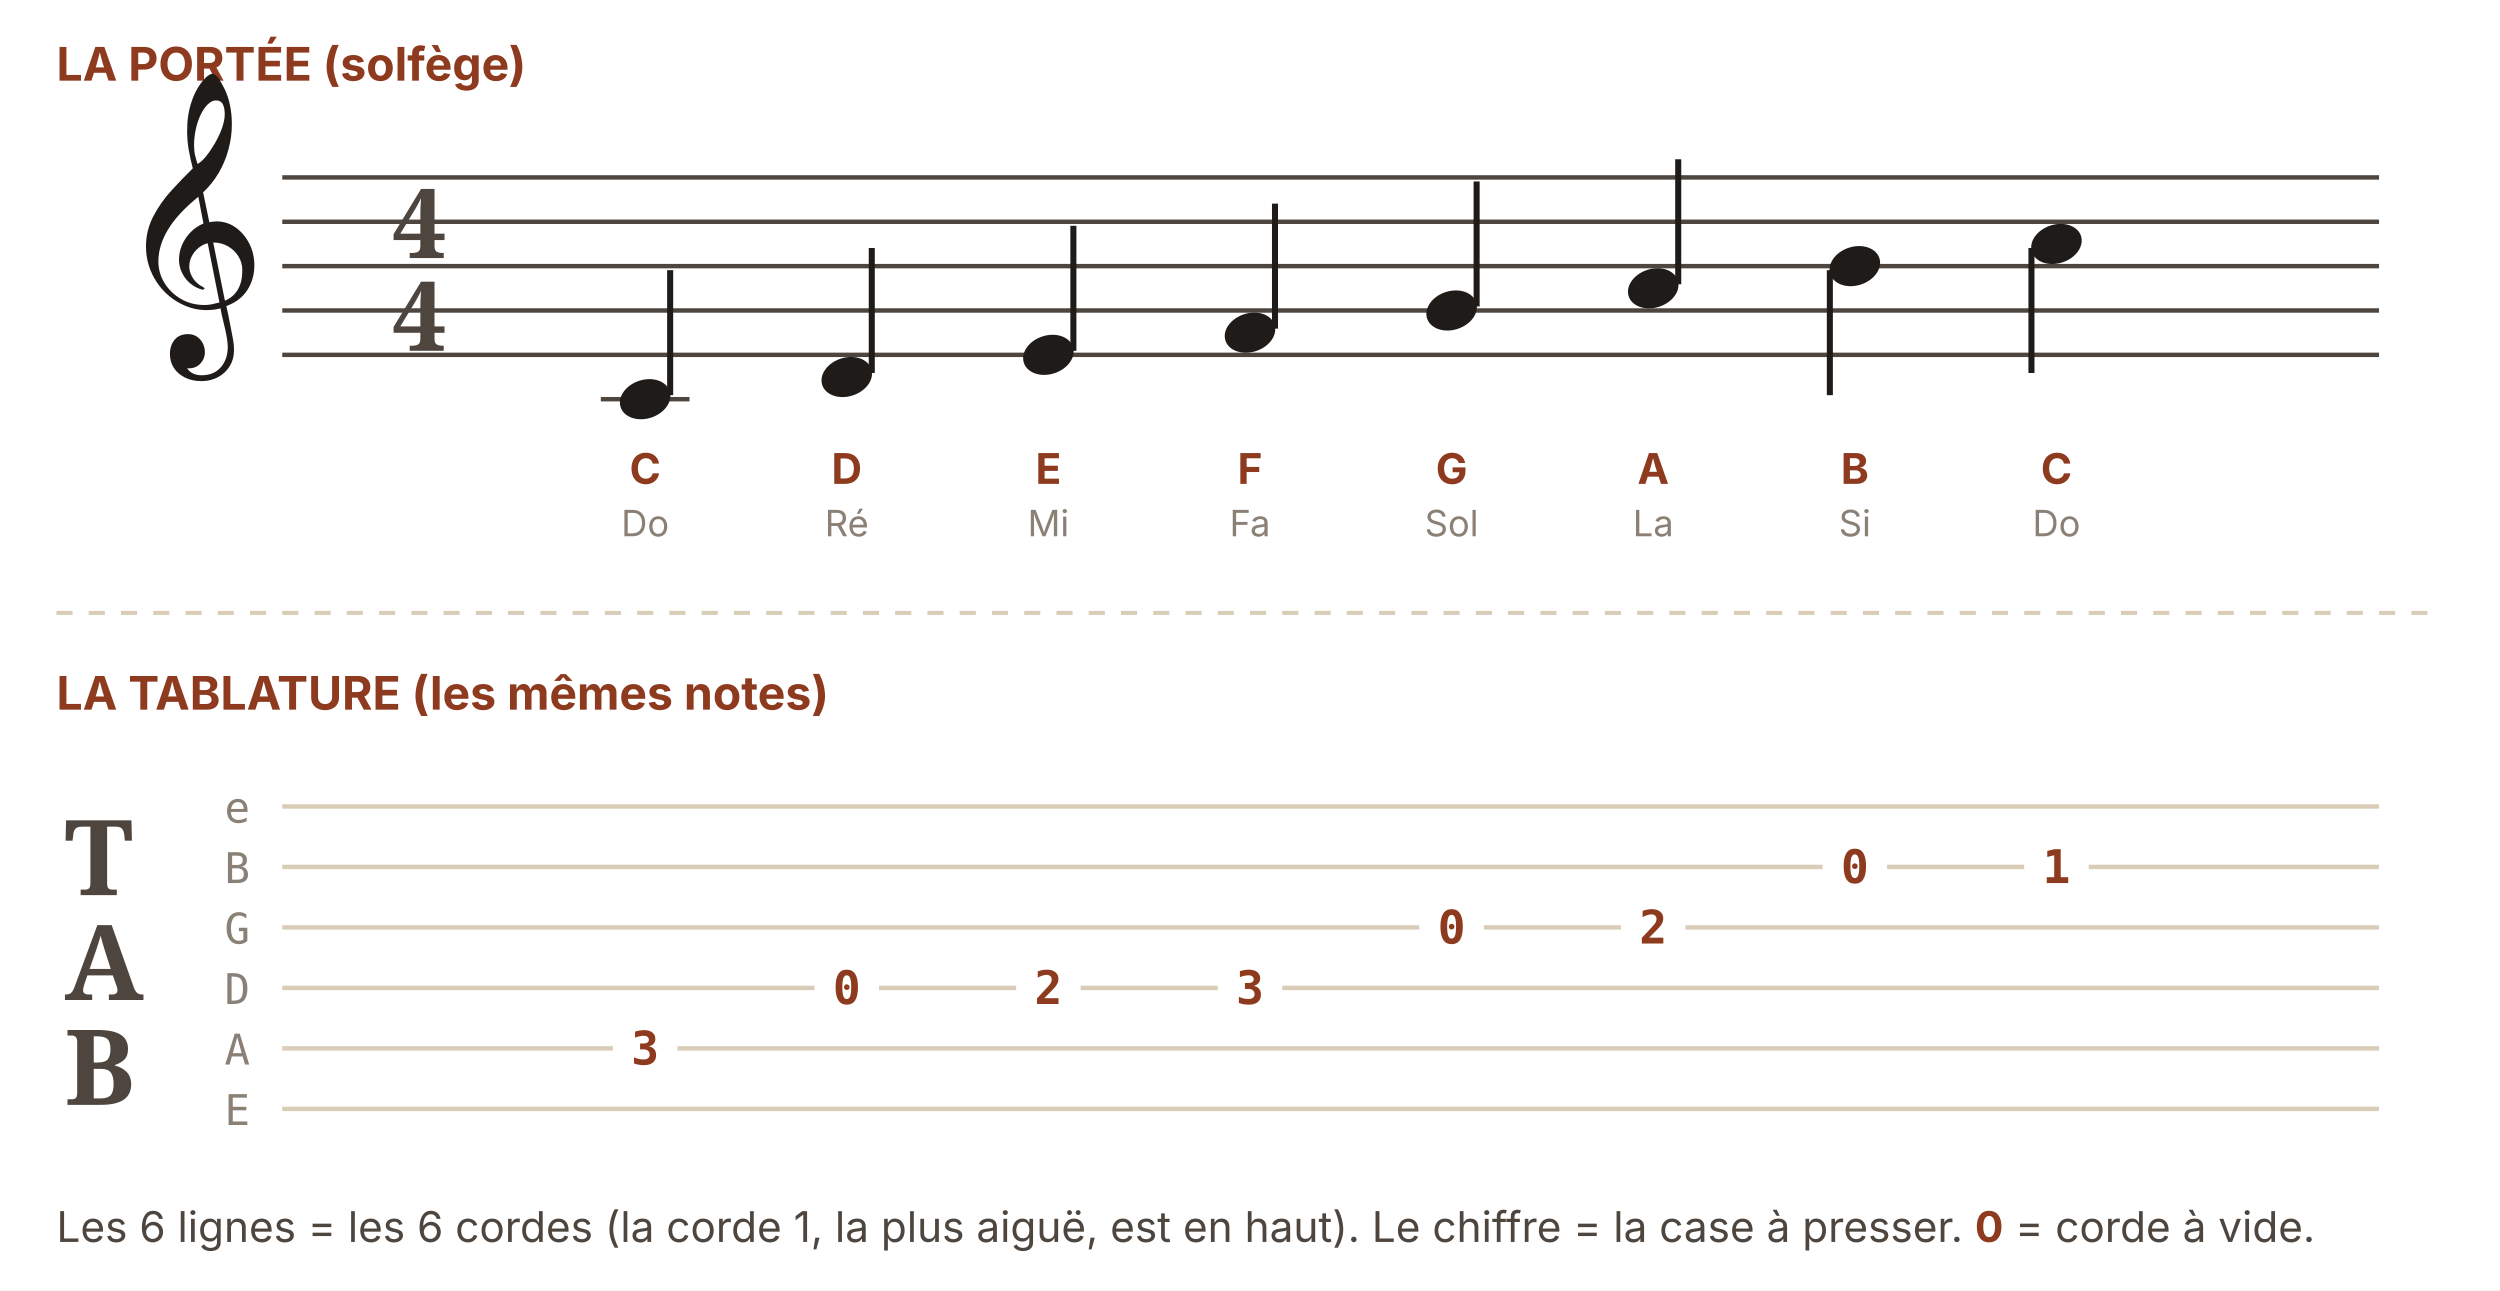
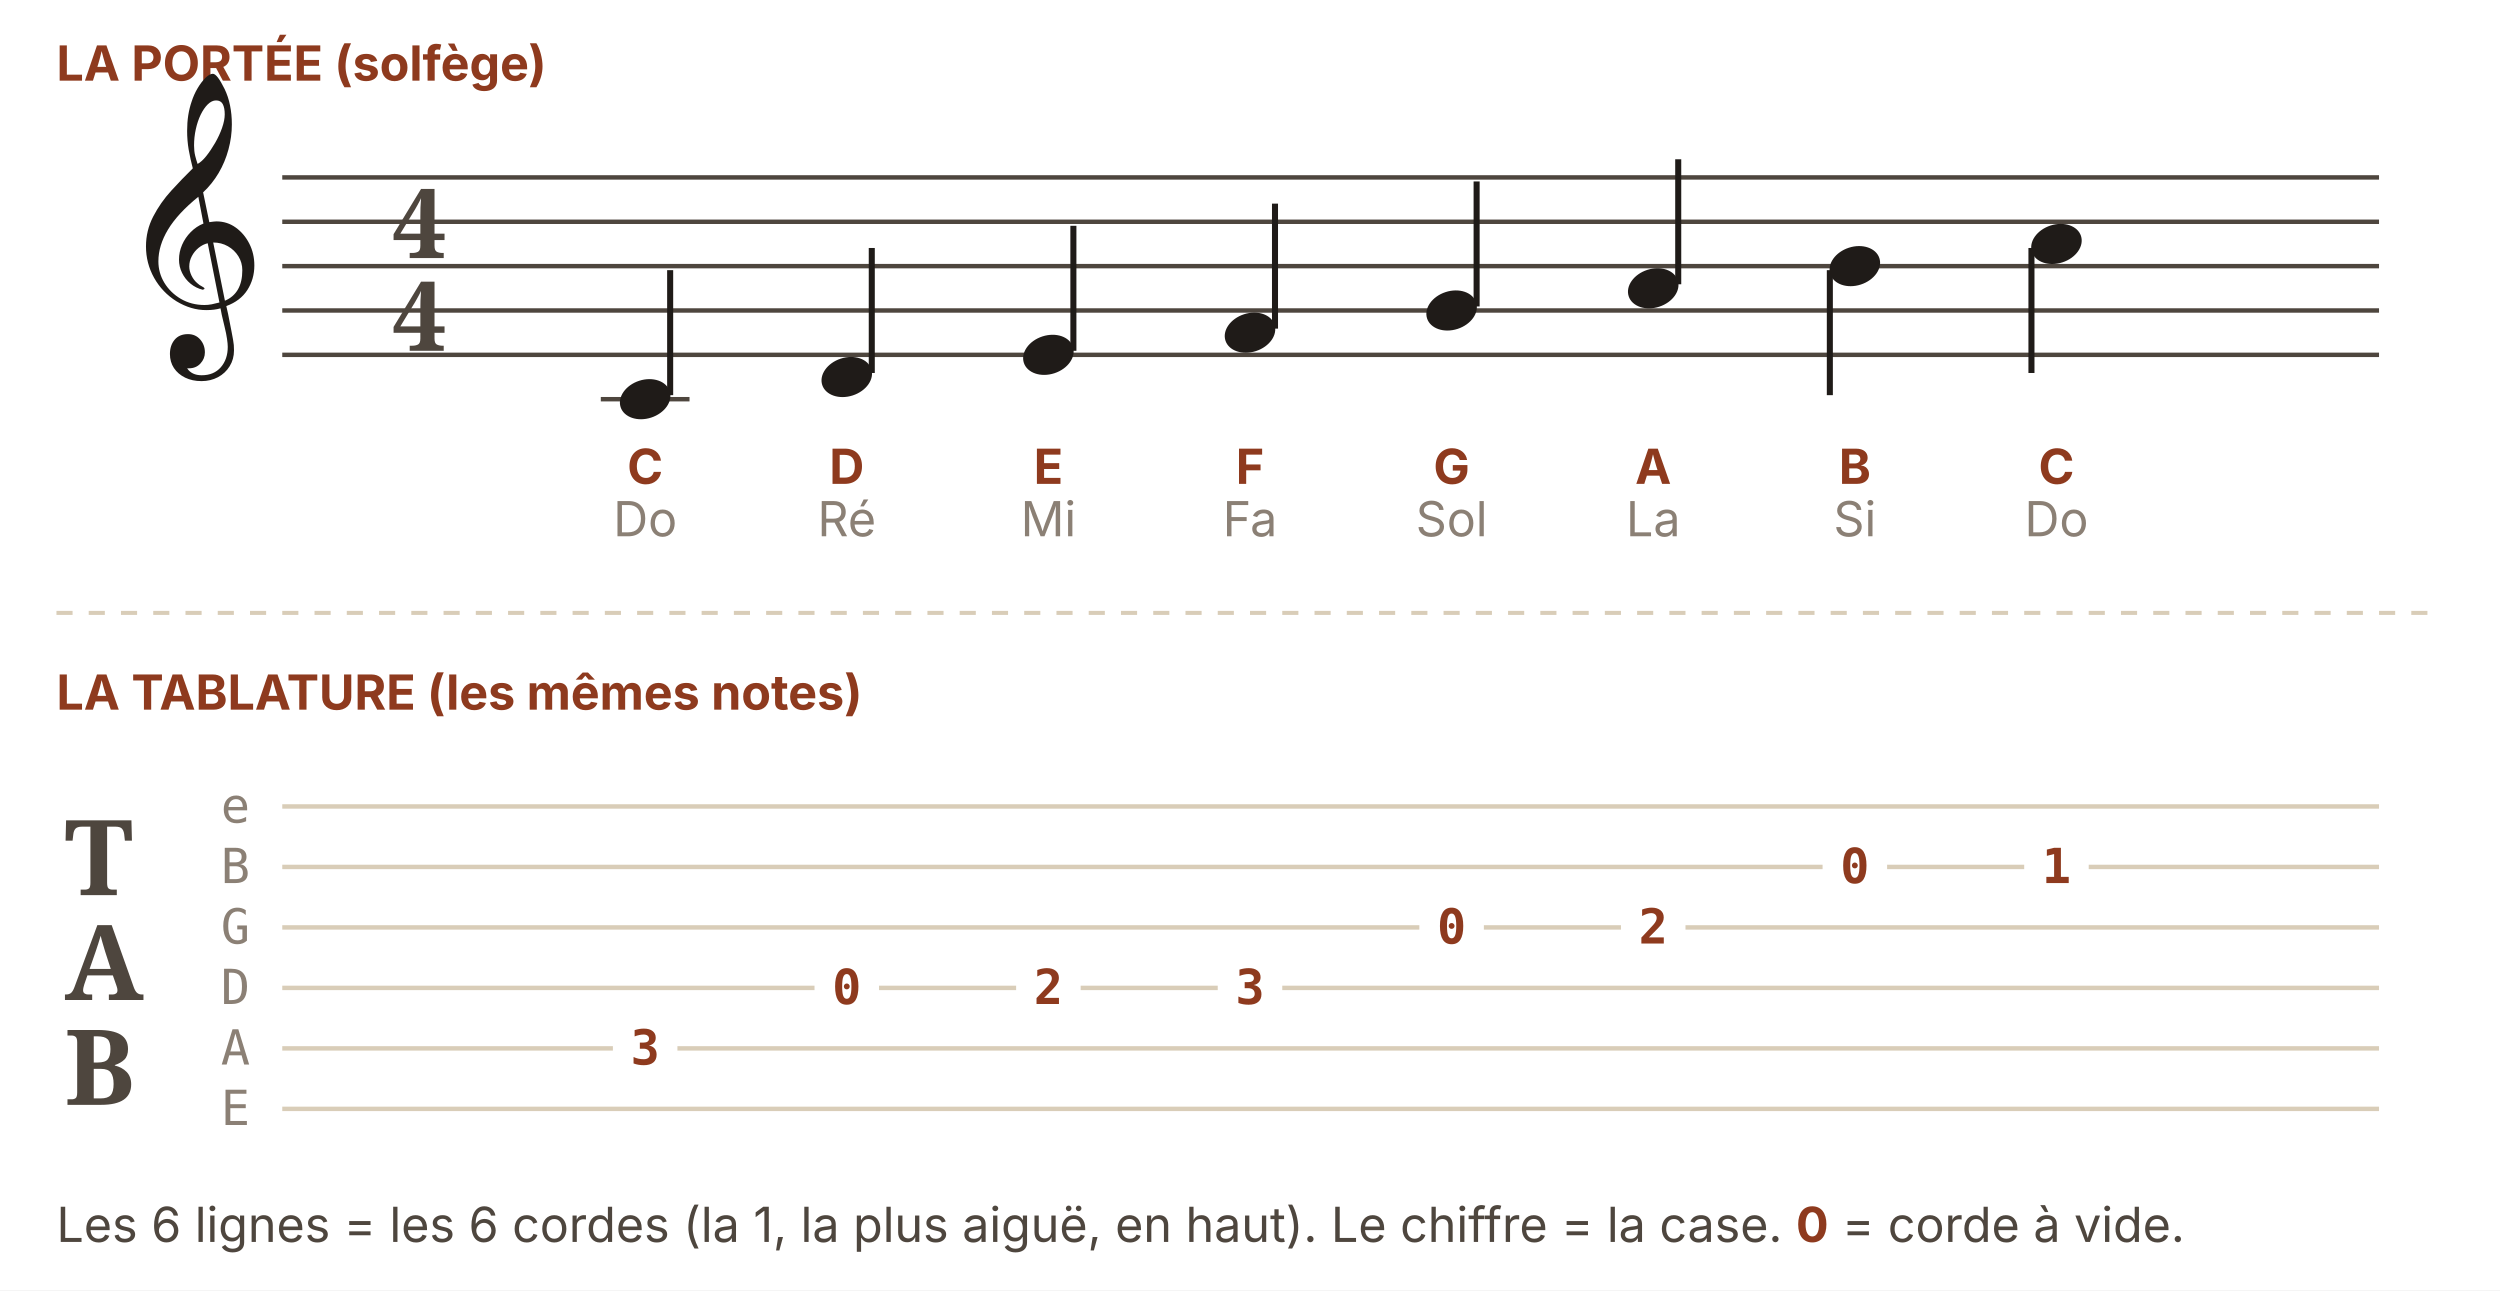
<svg xmlns="http://www.w3.org/2000/svg" width="620" height="320" viewBox="0 0 620 320" font-family="Inter, 'DejaVu Sans', sans-serif">
  <rect width="620" height="320" fill="#FFFFFF" />
-   <text x="14" y="20" font-size="11.5" font-weight="700" fill="#8E3A1E">LA PORTÉE (solfège)</text>
+   <text x="14" y="20" font-size="12" font-weight="700" fill="#8E3A1E">LA PORTÉE (solfège)</text>
  <line x1="70" y1="44" x2="590" y2="44" stroke="#4E463E" stroke-width="1.1" />
  <line x1="70" y1="55" x2="590" y2="55" stroke="#4E463E" stroke-width="1.1" />
  <line x1="70" y1="66" x2="590" y2="66" stroke="#4E463E" stroke-width="1.1" />
  <line x1="70" y1="77" x2="590" y2="77" stroke="#4E463E" stroke-width="1.1" />
  <line x1="70" y1="88" x2="590" y2="88" stroke="#4E463E" stroke-width="1.1" />
  <text x="34" y="77" font-family="'Noto Music', serif" font-size="44" fill="#1F1B18">𝄞</text>
  <text x="104" y="64" text-anchor="middle" font-family="'EB Garamond', Georgia, serif" font-size="24" font-weight="700" fill="#4E463E">4</text>
  <text x="104" y="87" text-anchor="middle" font-family="'EB Garamond', Georgia, serif" font-size="24" font-weight="700" fill="#4E463E">4</text>
  <line x1="149" y1="99" x2="171" y2="99" stroke="#4E463E" stroke-width="1.1" />
  <ellipse cx="160" cy="99.0" rx="6.4" ry="4.8" fill="#1F1B18" transform="rotate(-18 160 99.0)" />
  <line x1="166.2" y1="98.0" x2="166.2" y2="67.0" stroke="#1F1B18" stroke-width="1.5" />
-   <text x="160" y="120" text-anchor="middle" font-size="10.5" font-weight="700" fill="#8E3A1E">C</text>
-   <text x="160" y="133" text-anchor="middle" font-size="9" fill="#8B8075">Do</text>
+   <text x="160" y="120" text-anchor="middle" font-size="12" font-weight="700" fill="#8E3A1E">C</text>
+   <text x="160" y="133" text-anchor="middle" font-size="12" fill="#8B8075">Do</text>
  <ellipse cx="210" cy="93.5" rx="6.4" ry="4.8" fill="#1F1B18" transform="rotate(-18 210 93.5)" />
  <line x1="216.2" y1="92.5" x2="216.2" y2="61.5" stroke="#1F1B18" stroke-width="1.5" />
-   <text x="210" y="120" text-anchor="middle" font-size="10.5" font-weight="700" fill="#8E3A1E">D</text>
-   <text x="210" y="133" text-anchor="middle" font-size="9" fill="#8B8075">Ré</text>
+   <text x="210" y="120" text-anchor="middle" font-size="12" font-weight="700" fill="#8E3A1E">D</text>
+   <text x="210" y="133" text-anchor="middle" font-size="12" fill="#8B8075">Ré</text>
  <ellipse cx="260" cy="88.0" rx="6.4" ry="4.8" fill="#1F1B18" transform="rotate(-18 260 88.0)" />
  <line x1="266.2" y1="87.0" x2="266.2" y2="56.0" stroke="#1F1B18" stroke-width="1.5" />
-   <text x="260" y="120" text-anchor="middle" font-size="10.5" font-weight="700" fill="#8E3A1E">E</text>
-   <text x="260" y="133" text-anchor="middle" font-size="9" fill="#8B8075">Mi</text>
+   <text x="260" y="120" text-anchor="middle" font-size="12" font-weight="700" fill="#8E3A1E">E</text>
+   <text x="260" y="133" text-anchor="middle" font-size="12" fill="#8B8075">Mi</text>
  <ellipse cx="310" cy="82.5" rx="6.4" ry="4.8" fill="#1F1B18" transform="rotate(-18 310 82.5)" />
  <line x1="316.2" y1="81.5" x2="316.2" y2="50.5" stroke="#1F1B18" stroke-width="1.5" />
-   <text x="310" y="120" text-anchor="middle" font-size="10.5" font-weight="700" fill="#8E3A1E">F</text>
-   <text x="310" y="133" text-anchor="middle" font-size="9" fill="#8B8075">Fa</text>
+   <text x="310" y="120" text-anchor="middle" font-size="12" font-weight="700" fill="#8E3A1E">F</text>
+   <text x="310" y="133" text-anchor="middle" font-size="12" fill="#8B8075">Fa</text>
  <ellipse cx="360" cy="77.0" rx="6.4" ry="4.8" fill="#1F1B18" transform="rotate(-18 360 77.0)" />
  <line x1="366.2" y1="76.0" x2="366.2" y2="45.0" stroke="#1F1B18" stroke-width="1.5" />
-   <text x="360" y="120" text-anchor="middle" font-size="10.5" font-weight="700" fill="#8E3A1E">G</text>
-   <text x="360" y="133" text-anchor="middle" font-size="9" fill="#8B8075">Sol</text>
+   <text x="360" y="120" text-anchor="middle" font-size="12" font-weight="700" fill="#8E3A1E">G</text>
+   <text x="360" y="133" text-anchor="middle" font-size="12" fill="#8B8075">Sol</text>
  <ellipse cx="410" cy="71.5" rx="6.4" ry="4.8" fill="#1F1B18" transform="rotate(-18 410 71.5)" />
  <line x1="416.2" y1="70.5" x2="416.2" y2="39.5" stroke="#1F1B18" stroke-width="1.5" />
-   <text x="410" y="120" text-anchor="middle" font-size="10.5" font-weight="700" fill="#8E3A1E">A</text>
-   <text x="410" y="133" text-anchor="middle" font-size="9" fill="#8B8075">La</text>
+   <text x="410" y="120" text-anchor="middle" font-size="12" font-weight="700" fill="#8E3A1E">A</text>
+   <text x="410" y="133" text-anchor="middle" font-size="12" fill="#8B8075">La</text>
  <ellipse cx="460" cy="66.0" rx="6.4" ry="4.8" fill="#1F1B18" transform="rotate(-18 460 66.0)" />
  <line x1="453.8" y1="67.0" x2="453.8" y2="98.0" stroke="#1F1B18" stroke-width="1.5" />
-   <text x="460" y="120" text-anchor="middle" font-size="10.5" font-weight="700" fill="#8E3A1E">B</text>
-   <text x="460" y="133" text-anchor="middle" font-size="9" fill="#8B8075">Si</text>
+   <text x="460" y="120" text-anchor="middle" font-size="12" font-weight="700" fill="#8E3A1E">B</text>
+   <text x="460" y="133" text-anchor="middle" font-size="12" fill="#8B8075">Si</text>
  <ellipse cx="510" cy="60.5" rx="6.4" ry="4.8" fill="#1F1B18" transform="rotate(-18 510 60.5)" />
  <line x1="503.8" y1="61.5" x2="503.8" y2="92.5" stroke="#1F1B18" stroke-width="1.5" />
-   <text x="510" y="120" text-anchor="middle" font-size="10.5" font-weight="700" fill="#8E3A1E">C</text>
-   <text x="510" y="133" text-anchor="middle" font-size="9" fill="#8B8075">Do</text>
+   <text x="510" y="120" text-anchor="middle" font-size="12" font-weight="700" fill="#8E3A1E">C</text>
+   <text x="510" y="133" text-anchor="middle" font-size="12" fill="#8B8075">Do</text>
  <line x1="14" y1="152" x2="606" y2="152" stroke="#D9CDB8" stroke-dasharray="4 4" />
-   <text x="14" y="176" font-size="11.5" font-weight="700" fill="#8E3A1E">LA TABLATURE (les mêmes notes)</text>
+   <text x="14" y="176" font-size="12" font-weight="700" fill="#8E3A1E">LA TABLATURE (les mêmes notes)</text>
  <line x1="70" y1="200" x2="590" y2="200" stroke="#D9CDB8" stroke-width="1.1" />
-   <text x="62" y="204" text-anchor="end" font-family="'JetBrains Mono', monospace" font-size="10.5" fill="#8B8075">e</text>
+   <text x="62" y="204" text-anchor="end" font-family="'JetBrains Mono', monospace" font-size="12" fill="#8B8075">e</text>
  <line x1="70" y1="215" x2="590" y2="215" stroke="#D9CDB8" stroke-width="1.1" />
-   <text x="62" y="219" text-anchor="end" font-family="'JetBrains Mono', monospace" font-size="10.5" fill="#8B8075">B</text>
+   <text x="62" y="219" text-anchor="end" font-family="'JetBrains Mono', monospace" font-size="12" fill="#8B8075">B</text>
  <line x1="70" y1="230" x2="590" y2="230" stroke="#D9CDB8" stroke-width="1.1" />
-   <text x="62" y="234" text-anchor="end" font-family="'JetBrains Mono', monospace" font-size="10.5" fill="#8B8075">G</text>
+   <text x="62" y="234" text-anchor="end" font-family="'JetBrains Mono', monospace" font-size="12" fill="#8B8075">G</text>
  <line x1="70" y1="245" x2="590" y2="245" stroke="#D9CDB8" stroke-width="1.1" />
-   <text x="62" y="249" text-anchor="end" font-family="'JetBrains Mono', monospace" font-size="10.5" fill="#8B8075">D</text>
+   <text x="62" y="249" text-anchor="end" font-family="'JetBrains Mono', monospace" font-size="12" fill="#8B8075">D</text>
  <line x1="70" y1="260" x2="590" y2="260" stroke="#D9CDB8" stroke-width="1.1" />
-   <text x="62" y="264" text-anchor="end" font-family="'JetBrains Mono', monospace" font-size="10.5" fill="#8B8075">A</text>
+   <text x="62" y="264" text-anchor="end" font-family="'JetBrains Mono', monospace" font-size="12" fill="#8B8075">A</text>
  <line x1="70" y1="275" x2="590" y2="275" stroke="#D9CDB8" stroke-width="1.1" />
-   <text x="62" y="279" text-anchor="end" font-family="'JetBrains Mono', monospace" font-size="10.5" fill="#8B8075">E</text>
+   <text x="62" y="279" text-anchor="end" font-family="'JetBrains Mono', monospace" font-size="12" fill="#8B8075">E</text>
  <text x="16" y="222" font-family="'EB Garamond', Georgia, serif" font-size="26" font-weight="700" fill="#4E463E">T</text>
  <text x="16" y="248" font-family="'EB Garamond', Georgia, serif" font-size="26" font-weight="700" fill="#4E463E">A</text>
  <text x="16" y="274" font-family="'EB Garamond', Georgia, serif" font-size="26" font-weight="700" fill="#4E463E">B</text>
  <rect x="152" y="253" width="16" height="14" fill="#FFFFFF" />
-   <text x="160" y="264" text-anchor="middle" font-family="'JetBrains Mono', monospace" font-size="11.5" font-weight="700" fill="#8E3A1E">3</text>
+   <text x="160" y="264" text-anchor="middle" font-family="'JetBrains Mono', monospace" font-size="12" font-weight="700" fill="#8E3A1E">3</text>
  <rect x="202" y="238" width="16" height="14" fill="#FFFFFF" />
-   <text x="210" y="249" text-anchor="middle" font-family="'JetBrains Mono', monospace" font-size="11.5" font-weight="700" fill="#8E3A1E">0</text>
+   <text x="210" y="249" text-anchor="middle" font-family="'JetBrains Mono', monospace" font-size="12" font-weight="700" fill="#8E3A1E">0</text>
  <rect x="252" y="238" width="16" height="14" fill="#FFFFFF" />
-   <text x="260" y="249" text-anchor="middle" font-family="'JetBrains Mono', monospace" font-size="11.5" font-weight="700" fill="#8E3A1E">2</text>
+   <text x="260" y="249" text-anchor="middle" font-family="'JetBrains Mono', monospace" font-size="12" font-weight="700" fill="#8E3A1E">2</text>
  <rect x="302" y="238" width="16" height="14" fill="#FFFFFF" />
-   <text x="310" y="249" text-anchor="middle" font-family="'JetBrains Mono', monospace" font-size="11.5" font-weight="700" fill="#8E3A1E">3</text>
+   <text x="310" y="249" text-anchor="middle" font-family="'JetBrains Mono', monospace" font-size="12" font-weight="700" fill="#8E3A1E">3</text>
  <rect x="352" y="223" width="16" height="14" fill="#FFFFFF" />
-   <text x="360" y="234" text-anchor="middle" font-family="'JetBrains Mono', monospace" font-size="11.5" font-weight="700" fill="#8E3A1E">0</text>
+   <text x="360" y="234" text-anchor="middle" font-family="'JetBrains Mono', monospace" font-size="12" font-weight="700" fill="#8E3A1E">0</text>
  <rect x="402" y="223" width="16" height="14" fill="#FFFFFF" />
-   <text x="410" y="234" text-anchor="middle" font-family="'JetBrains Mono', monospace" font-size="11.5" font-weight="700" fill="#8E3A1E">2</text>
+   <text x="410" y="234" text-anchor="middle" font-family="'JetBrains Mono', monospace" font-size="12" font-weight="700" fill="#8E3A1E">2</text>
  <rect x="452" y="208" width="16" height="14" fill="#FFFFFF" />
-   <text x="460" y="219" text-anchor="middle" font-family="'JetBrains Mono', monospace" font-size="11.5" font-weight="700" fill="#8E3A1E">0</text>
+   <text x="460" y="219" text-anchor="middle" font-family="'JetBrains Mono', monospace" font-size="12" font-weight="700" fill="#8E3A1E">0</text>
  <rect x="502" y="208" width="16" height="14" fill="#FFFFFF" />
-   <text x="510" y="219" text-anchor="middle" font-family="'JetBrains Mono', monospace" font-size="11.5" font-weight="700" fill="#8E3A1E">1</text>
-   <text x="14" y="308" font-size="10.5" fill="#4E463E">Les 6 lignes = les 6 cordes (la corde 1, la plus aiguë, est en haut). Le chiffre = la case à presser. <tspan font-weight="700" fill="#8E3A1E">0</tspan> = corde à vide.</text>
+   <text x="510" y="219" text-anchor="middle" font-family="'JetBrains Mono', monospace" font-size="12" font-weight="700" fill="#8E3A1E">1</text>
+   <text x="14" y="308" font-size="12" fill="#4E463E">Les 6 lignes = les 6 cordes (la 1, la plus aiguë, en haut). Le chiffre = la case. <tspan font-weight="700" fill="#8E3A1E">0</tspan> = corde à vide.</text>
</svg>
